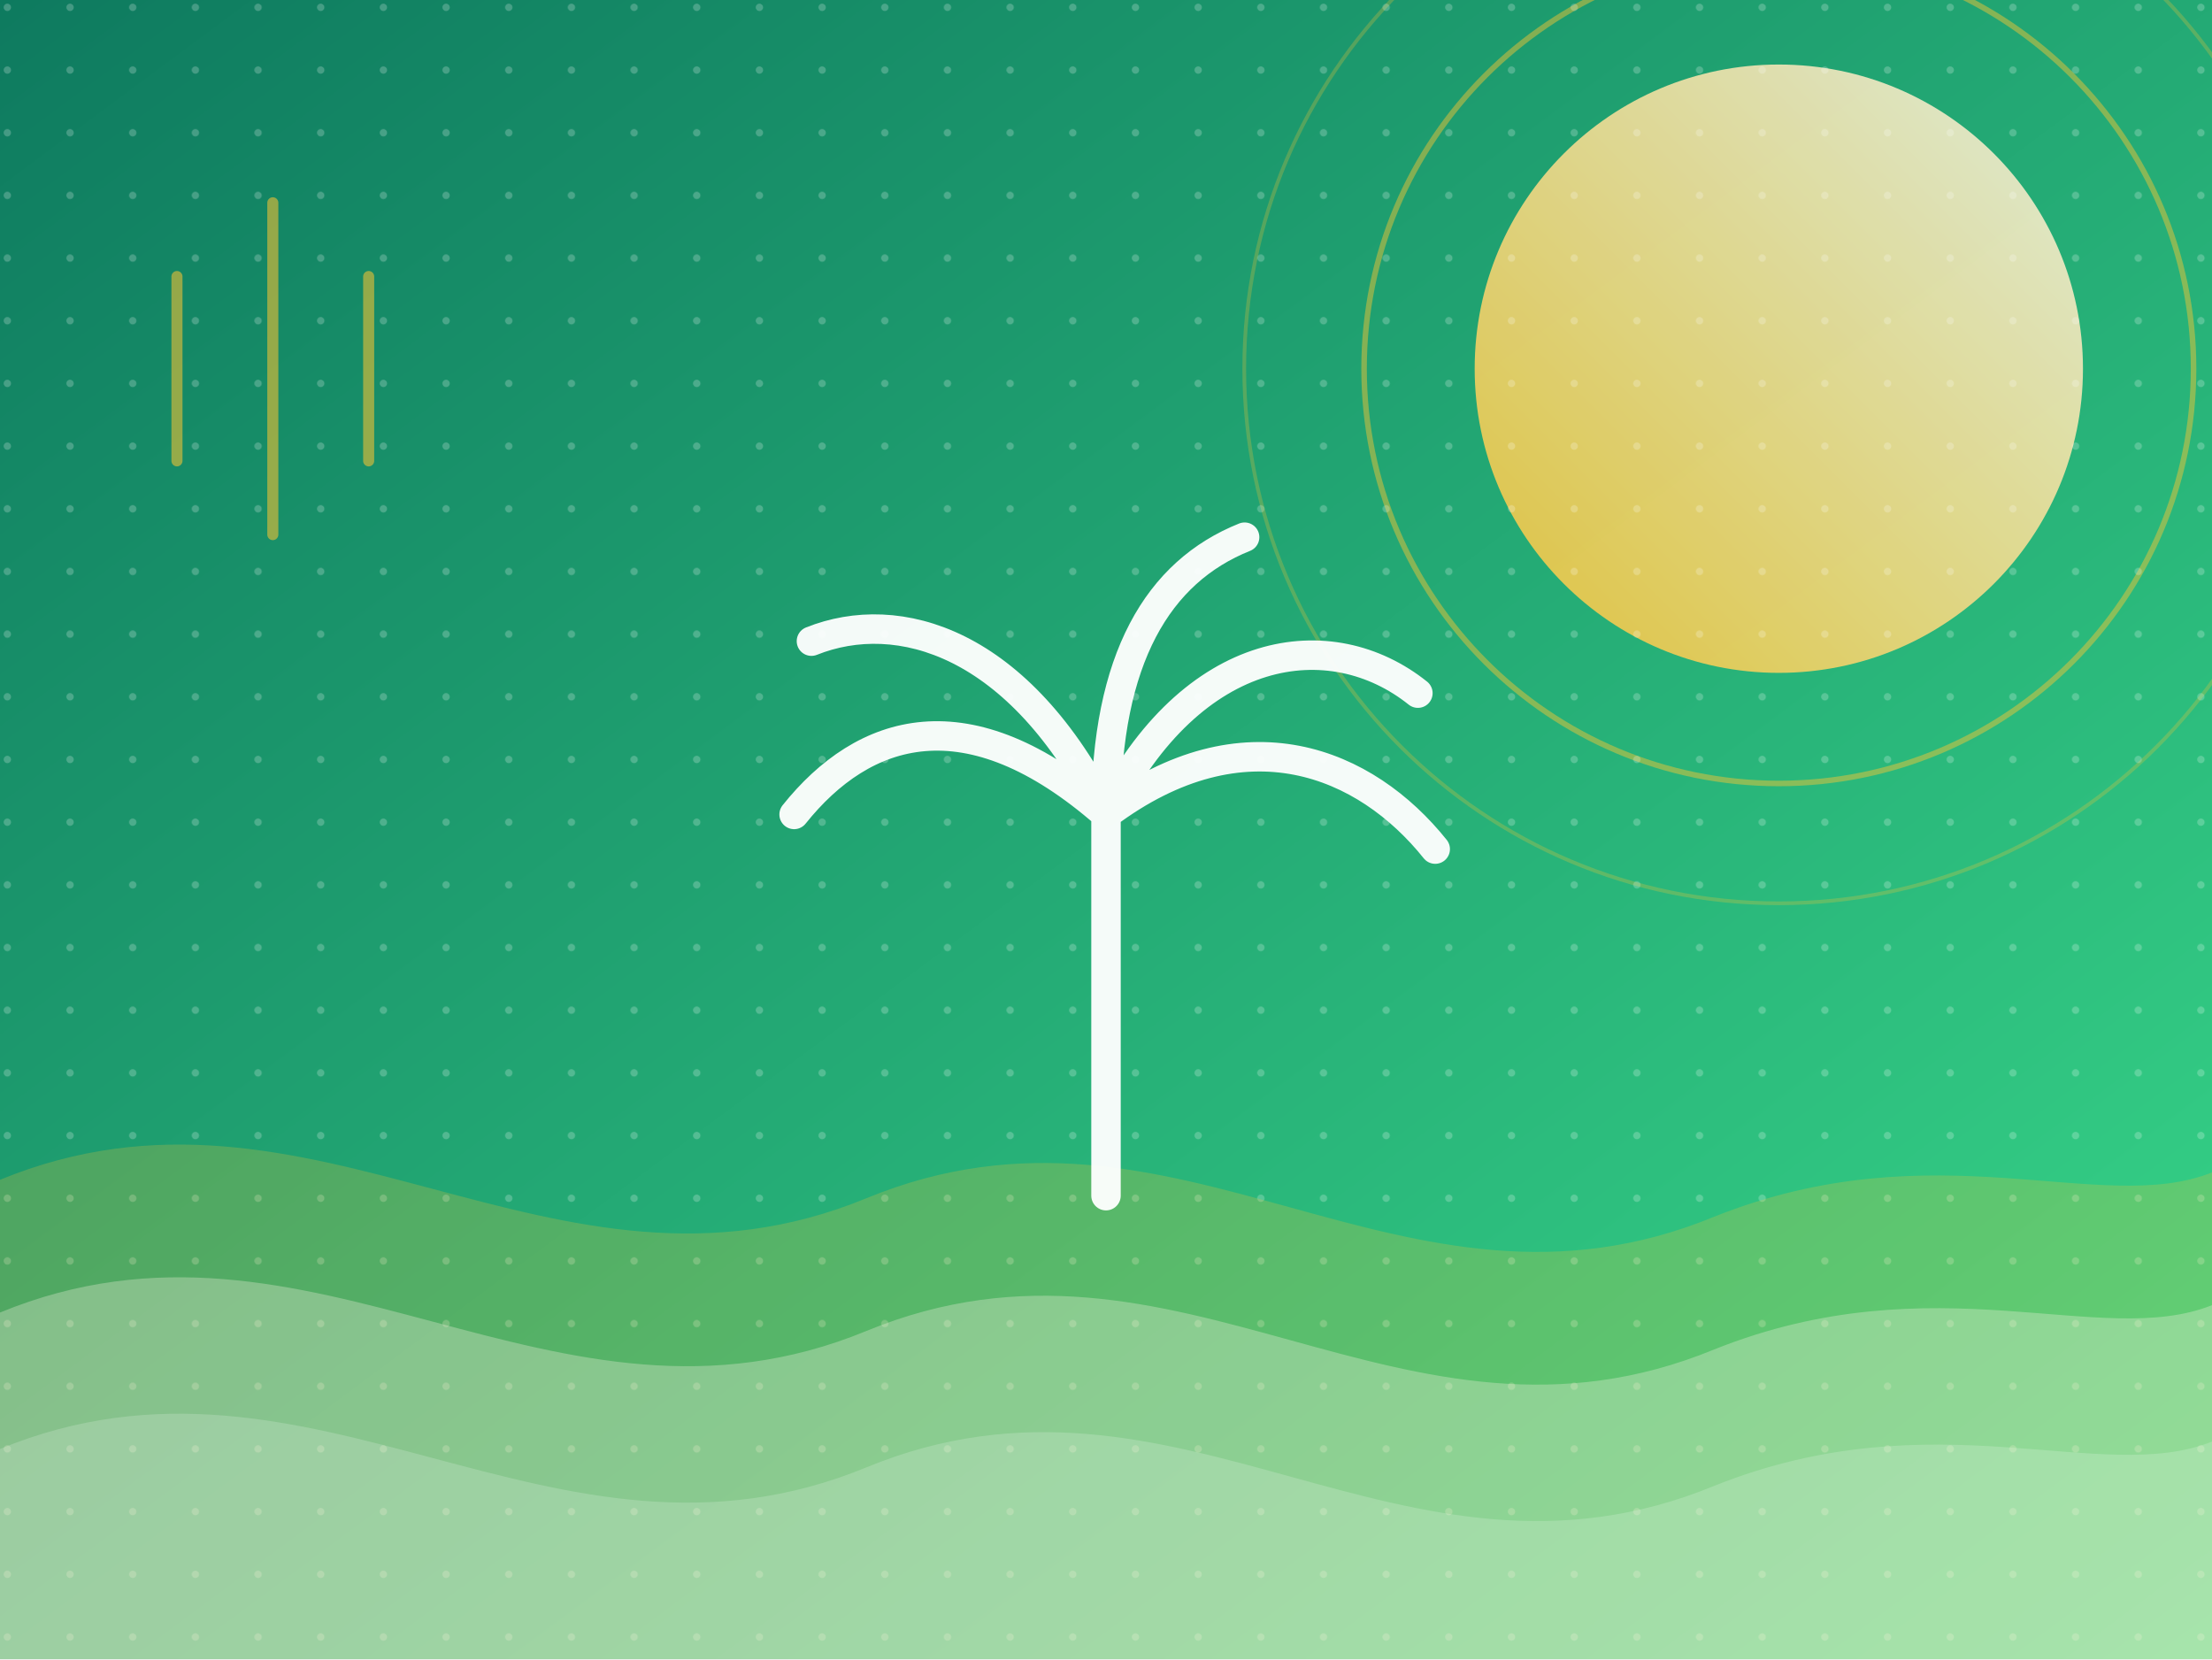
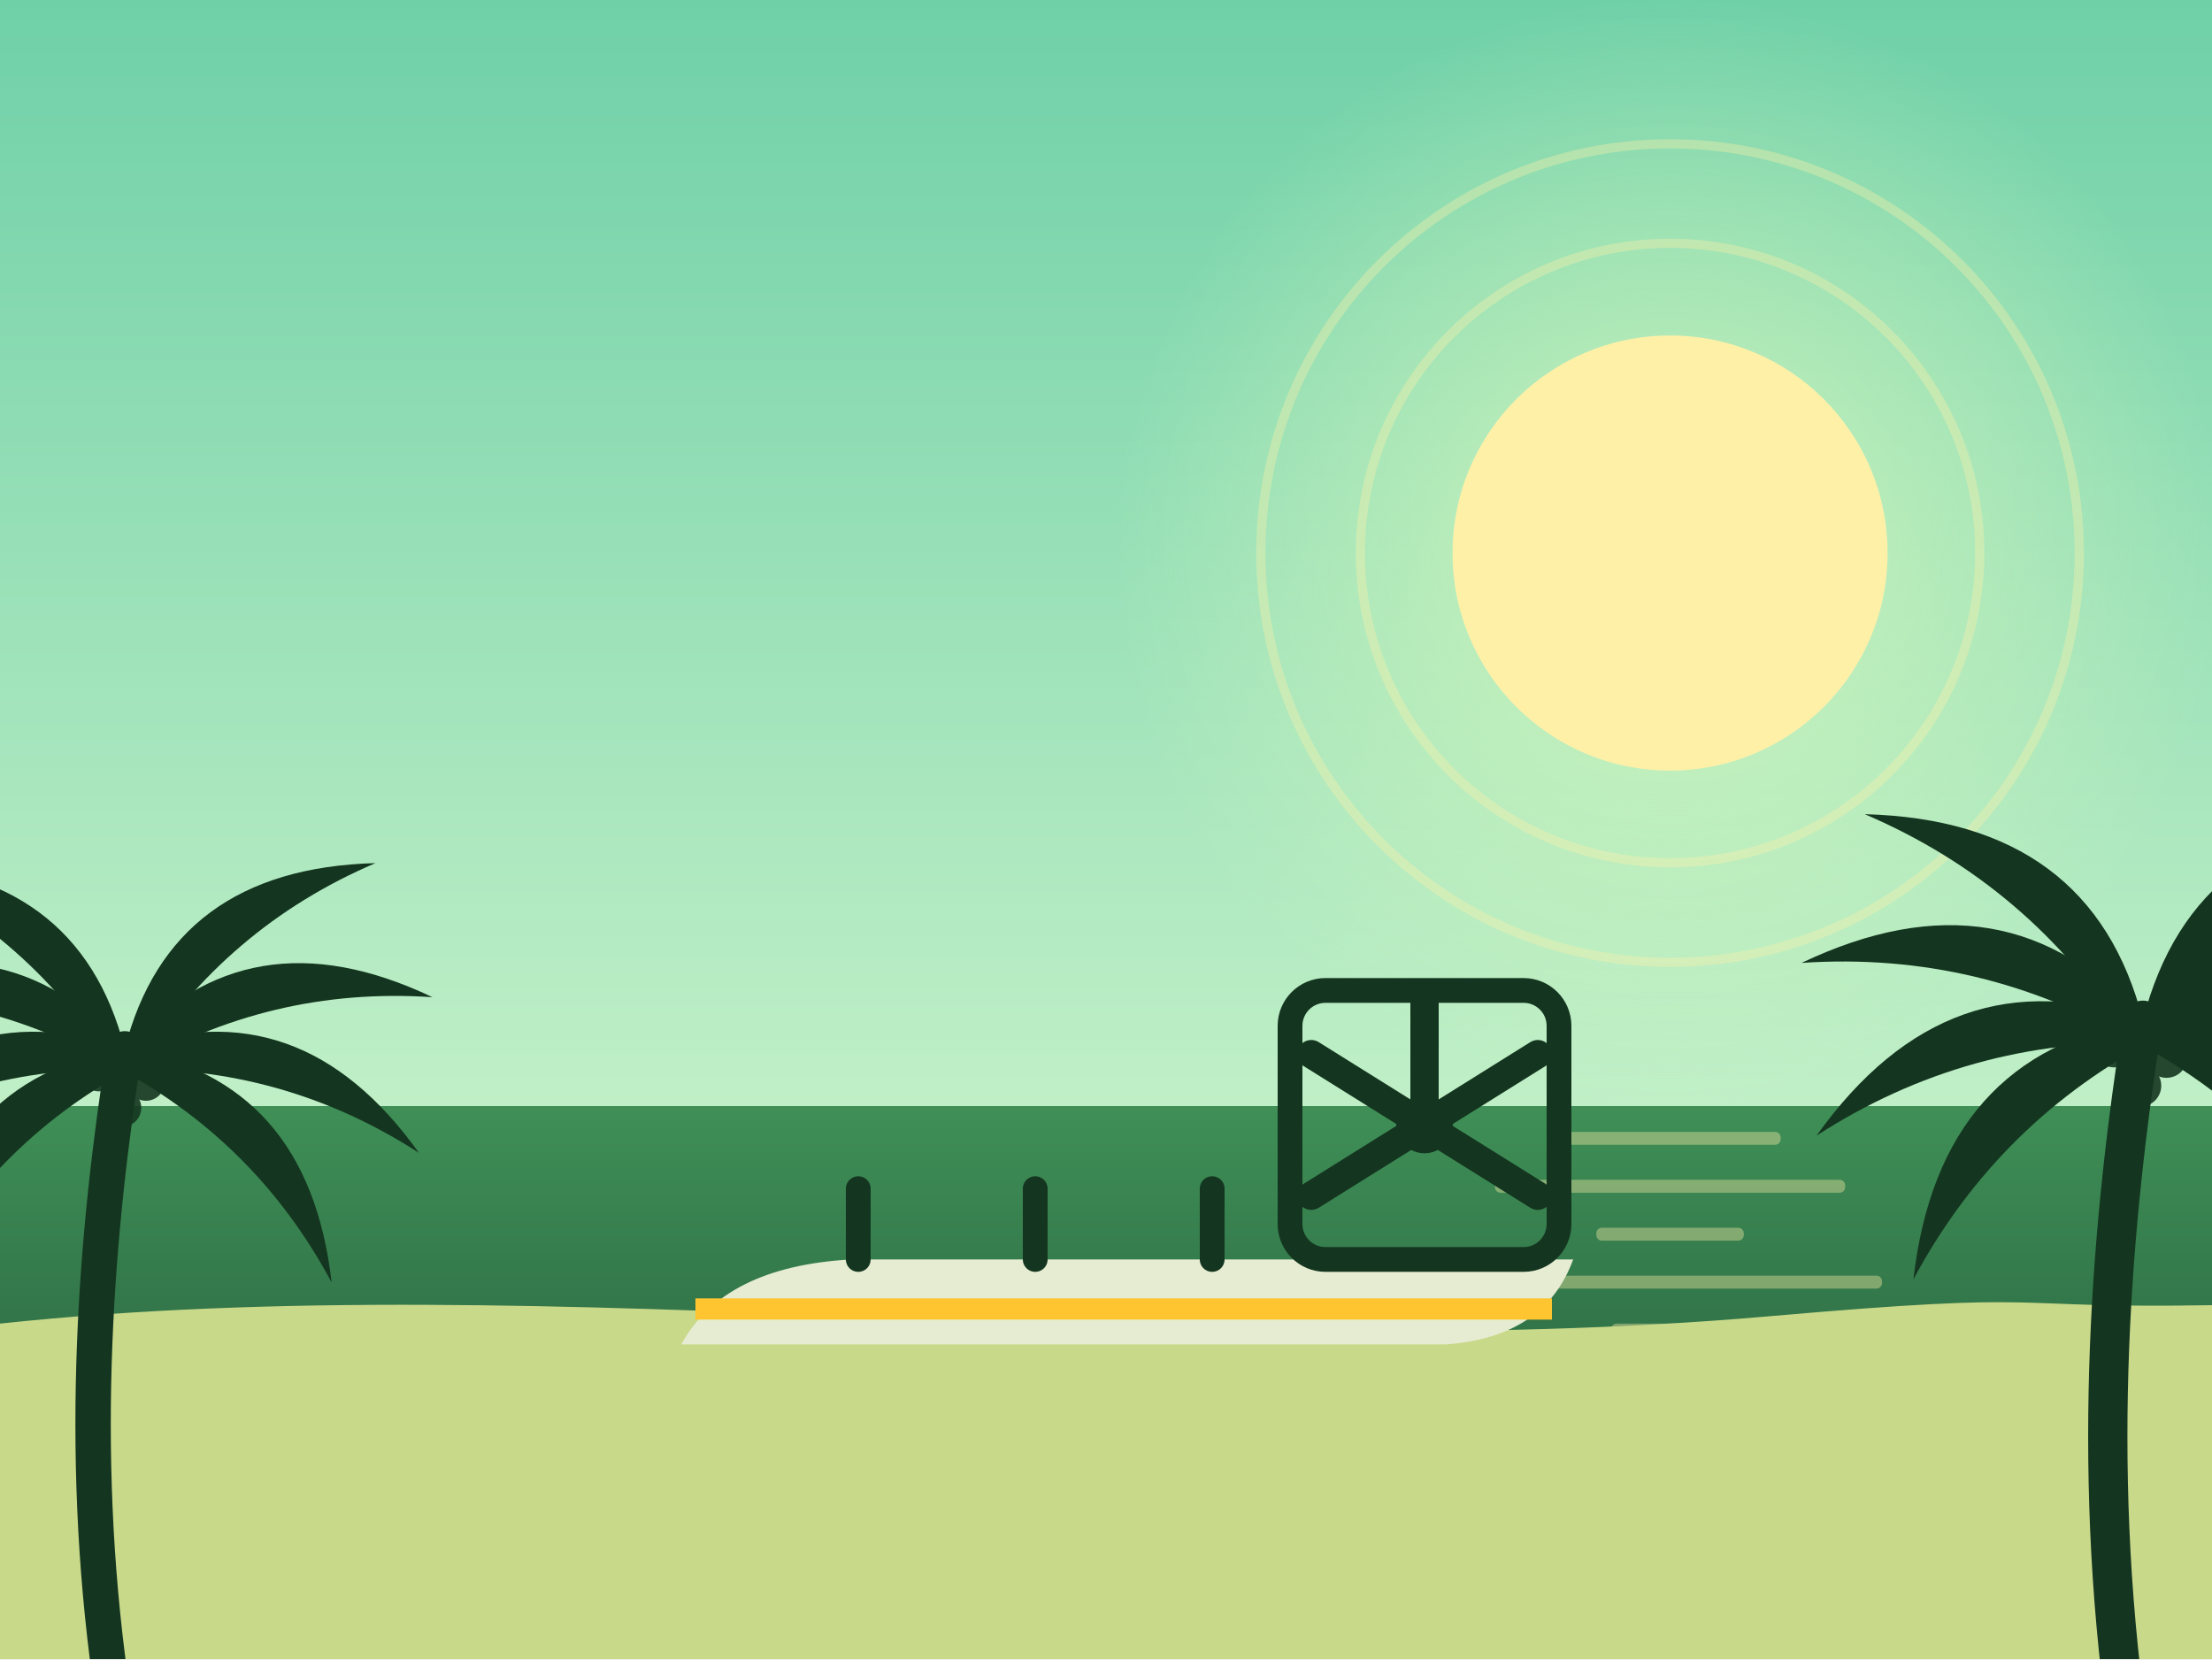
- <svg xmlns="http://www.w3.org/2000/svg" viewBox="0 0 1200 900" width="1200" height="900" role="img" aria-label="adv everglades">
+ <svg xmlns="http://www.w3.org/2000/svg" viewBox="0 0 1200 900" width="1200" height="900" preserveAspectRatio="xMidYMid slice" role="img" aria-label="An airboat crossing the Everglades sawgrass">
  <defs>
-     <linearGradient id="g1" x1="0" y1="0" x2="1" y2="1">
-       <stop offset="0" stop-color="#0e7a5f" />
-       <stop offset="1" stop-color="#39d98a" />
+     <linearGradient id="sky" x1="0" y1="0" x2="0" y2="1">
+       <stop offset="0" stop-color="#6fd0a8" />
+       <stop offset="1" stop-color="#e9ffd6" />
    </linearGradient>
-     <linearGradient id="g2" x1="0" y1="1" x2="1" y2="0">
-       <stop offset="0" stop-color="#ffc531" />
-       <stop offset="1" stop-color="#fff6e9" />
+     <linearGradient id="sea" x1="0" y1="0" x2="0" y2="1">
+       <stop offset="0" stop-color="#3f8f57" />
+       <stop offset="1" stop-color="#1d4d33" />
    </linearGradient>
-     <pattern id="dots" width="34" height="34" patternUnits="userSpaceOnUse">
-       <circle cx="4" cy="4" r="2" fill="#ffffff" opacity=".22" />
-     </pattern>
+     <radialGradient id="glow" cx=".5" cy=".5" r=".5">
+       <stop offset="0" stop-color="#d5f7bd" stop-opacity=".85" />
+       <stop offset="1" stop-color="#d5f7bd" stop-opacity="0" />
+     </radialGradient>
  </defs>
-   <rect width="1200" height="900" fill="url(#g1)" />
-   <circle cx="965" cy="200" r="165" fill="url(#g2)" opacity=".85" />
-   <circle cx="965" cy="200" r="225" fill="none" stroke="#ffc531" stroke-width="3" opacity=".45" />
-   <circle cx="965" cy="200" r="290" fill="none" stroke="#ffc531" stroke-width="2" opacity=".25" />
-   <rect width="1200" height="900" fill="url(#dots)" />
-   <path d="M0 640 C170 570 300 720 470 650 C640 580 760 730 930 660 C1050 612 1140 660 1200 636 L1200 900 L0 900 Z" fill="#ffc531" opacity=".22" />
-   <path d="M0 712 C170 642 300 792 470 722 C640 652 760 802 930 732 C1050 684 1140 732 1200 708 L1200 900 L0 900 Z" fill="#fff6e9" opacity=".3" />
-   <path d="M0 786 C170 716 300 866 470 796 C640 726 760 876 930 806 C1050 758 1140 806 1200 782 L1200 900 L0 900 Z" fill="#ffffff" opacity=".18" />
-   <g transform="translate(365 235) scale(4.7)" fill="none" stroke="#ffffff" stroke-width="3.4" stroke-linecap="round" stroke-linejoin="round" opacity=".95">
-     <path d="M50 88 L50 44 M50 44 C34 30 22 34 14 44 M50 44 C40 24 26 20 16 24 M50 44 C60 24 76 22 86 30 M50 44 C66 32 80 38 88 48 M50 44 C50 26 56 16 66 12" />
+   <rect width="1200" height="900" fill="url(#sky)" />
+   <circle cx="906" cy="300" r="300" fill="url(#glow)" />
+   <circle cx="906" cy="300" r="118" fill="#fff0a8" />
+   <g fill="none" stroke="#fff0a8" stroke-width="5" opacity=".35">
+     <circle cx="906" cy="300" r="168" />
+     <circle cx="906" cy="300" r="222" />
  </g>
-   <g stroke="#ffc531" stroke-width="6" stroke-linecap="round" opacity=".55">
-     <path d="M96 150 L96 250" />
-     <path d="M148 110 L148 290" />
-     <path d="M200 150 L200 250" />
+   <rect x="0" y="600" width="1200" height="300" fill="url(#sea)" />
+   <g fill="#fff0a8" opacity=".38">
+     <rect x="846" y="614" width="120" height="7" rx="3" />
+     <rect x="811" y="640" width="190" height="7" rx="3" />
+     <rect x="866" y="666" width="80" height="7" rx="3" />
+     <rect x="791" y="692" width="230" height="7" rx="3" />
+     <rect x="874" y="718" width="64" height="7" rx="3" />
+     <rect x="831" y="744" width="150" height="7" rx="3" />
+   </g>
+   <path d="M0 718 C300 686 640 742 960 714 C1120 700 1080 710 1200 708 L1200 900 L0 900 Z" fill="#c9d98a" />
+   <g transform="translate(60 912) scale(1.28)">
+     <path d="M0 0 C-14 -100 -6 -192 6 -268" stroke="#14351f" stroke-width="15" fill="none" stroke-linecap="round" />
+     <g transform="translate(6 -268)">
+       <g fill="#14351f">
+         <path d="M0 0 Q64 -46 132 8 Q66 -12 0 9 Z" transform="rotate(-40)" />
+         <path d="M0 0 Q64 -46 132 8 Q66 -12 0 9 Z" transform="rotate(-13)" />
+         <path d="M0 0 Q64 -46 132 8 Q66 -12 0 9 Z" transform="rotate(16)" />
+         <path d="M0 0 Q64 -46 132 8 Q66 -12 0 9 Z" transform="rotate(45)" />
+         <g transform="scale(-1,1)">
+           <path d="M0 0 Q64 -46 132 8 Q66 -12 0 9 Z" transform="rotate(-40)" />
+           <path d="M0 0 Q64 -46 132 8 Q66 -12 0 9 Z" transform="rotate(-13)" />
+           <path d="M0 0 Q64 -46 132 8 Q66 -12 0 9 Z" transform="rotate(16)" />
+           <path d="M0 0 Q64 -46 132 8 Q66 -12 0 9 Z" transform="rotate(45)" />
+         </g>
+       </g>
+       <g fill="#14351f" opacity=".9">
+         <circle cx="-11" cy="10" r="8" />
+         <circle cx="9" cy="14" r="8" />
+         <circle cx="-1" cy="25" r="8" />
+       </g>
+     </g>
+   </g>
+   <g transform="translate(1154 934) scale(1.42)">
+     <path d="M0 0 C-14 -100 -6 -192 6 -268" stroke="#14351f" stroke-width="15" fill="none" stroke-linecap="round" />
+     <g transform="translate(6 -268)">
+       <g fill="#14351f">
+         <path d="M0 0 Q64 -46 132 8 Q66 -12 0 9 Z" transform="rotate(-40)" />
+         <path d="M0 0 Q64 -46 132 8 Q66 -12 0 9 Z" transform="rotate(-13)" />
+         <path d="M0 0 Q64 -46 132 8 Q66 -12 0 9 Z" transform="rotate(16)" />
+         <path d="M0 0 Q64 -46 132 8 Q66 -12 0 9 Z" transform="rotate(45)" />
+         <g transform="scale(-1,1)">
+           <path d="M0 0 Q64 -46 132 8 Q66 -12 0 9 Z" transform="rotate(-40)" />
+           <path d="M0 0 Q64 -46 132 8 Q66 -12 0 9 Z" transform="rotate(-13)" />
+           <path d="M0 0 Q64 -46 132 8 Q66 -12 0 9 Z" transform="rotate(16)" />
+           <path d="M0 0 Q64 -46 132 8 Q66 -12 0 9 Z" transform="rotate(45)" />
+         </g>
+       </g>
+       <g fill="#14351f" opacity=".9">
+         <circle cx="-11" cy="10" r="8" />
+         <circle cx="9" cy="14" r="8" />
+         <circle cx="-1" cy="25" r="8" />
+       </g>
+     </g>
+   </g>
+   <g transform="translate(600 760) scale(1.92)">
+     <path d="M-120 -16 L96 -16 Q124 -18 132 -40 L-72 -40 Q-108 -38 -120 -16 Z" fill="#e6ecd2" />
+     <path d="M-116 -26 L126 -26" stroke="#ffc531" stroke-width="6" />
+     <g stroke="#14351f" stroke-width="7" fill="none">
+       <rect x="52" y="-116" width="76" height="76" rx="10" />
+     </g>
+     <g stroke="#14351f" stroke-width="8" stroke-linecap="round">
+       <path d="M90 -78 L90 -114" />
+       <path d="M90 -78 L58 -58" />
+       <path d="M90 -78 L122 -58" />
+       <path d="M90 -78 L58 -98" />
+       <path d="M90 -78 L122 -98" />
+     </g>
+     <circle cx="90" cy="-78" r="8" fill="#14351f" />
+     <g stroke="#14351f" stroke-width="7" fill="none" stroke-linecap="round">
+       <path d="M-70 -40 L-70 -60" />
+       <path d="M-20 -40 L-20 -60" />
+       <path d="M30 -40 L30 -60" />
+     </g>
  </g>
</svg>
